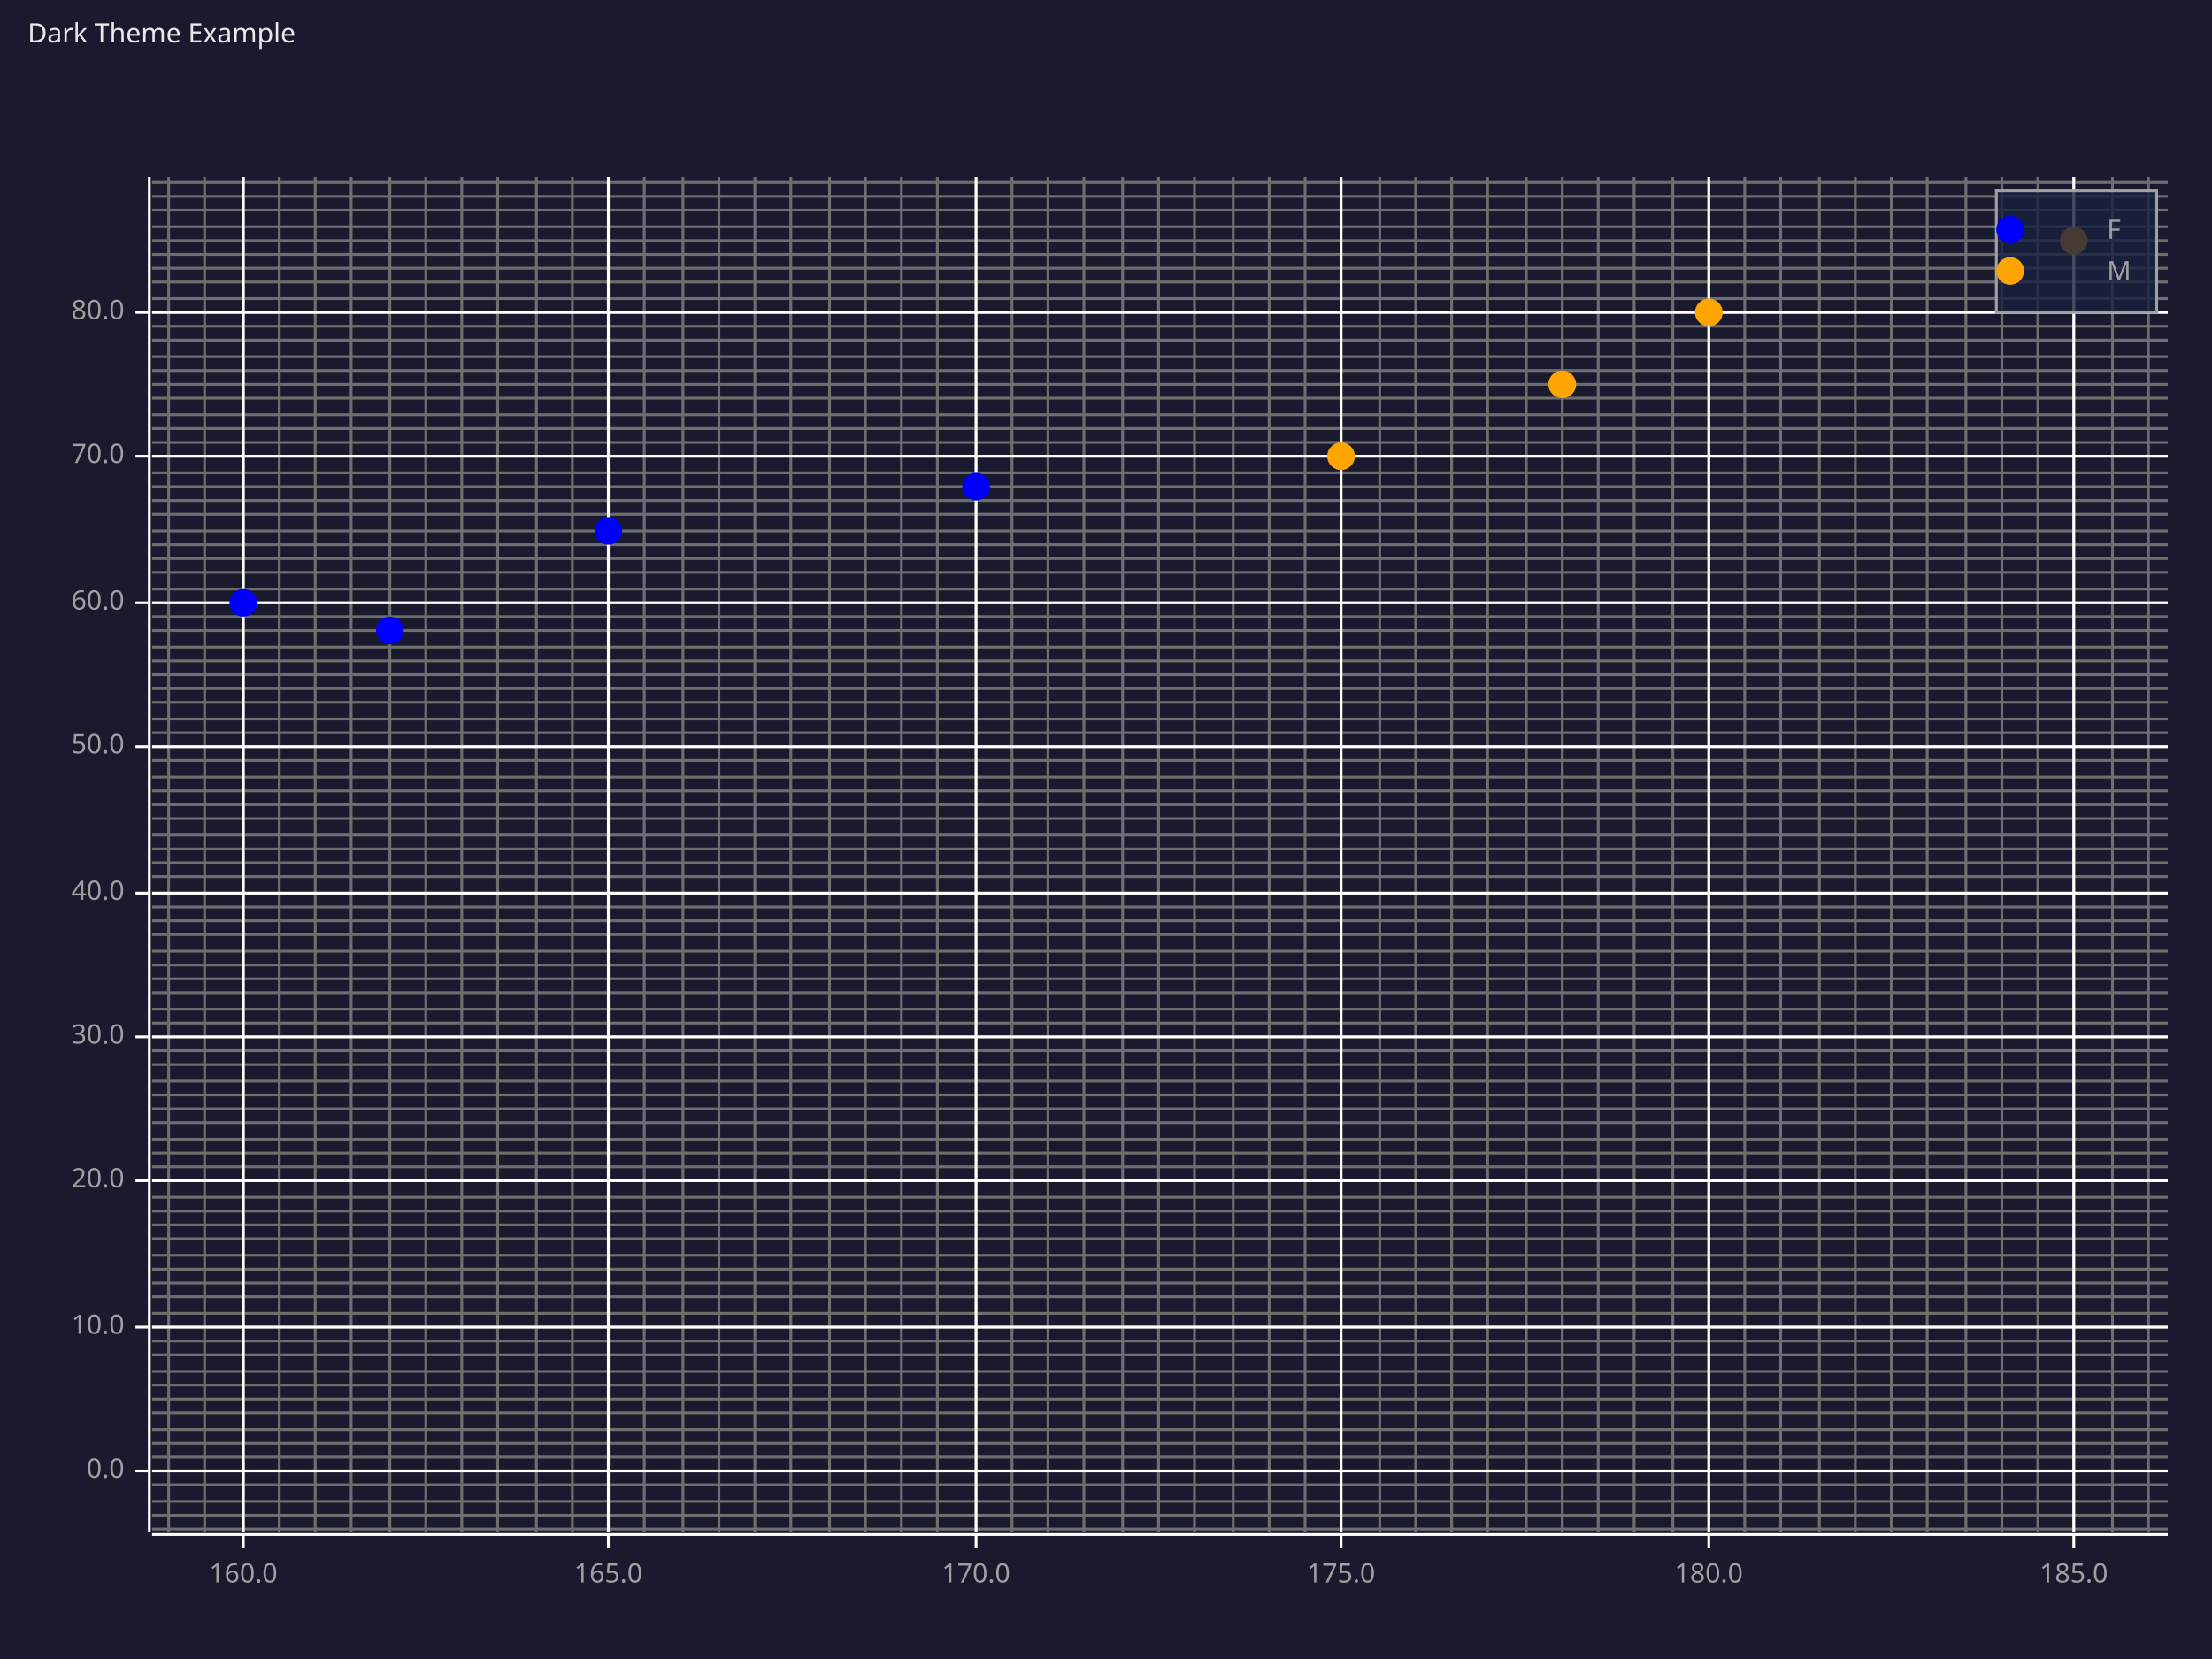
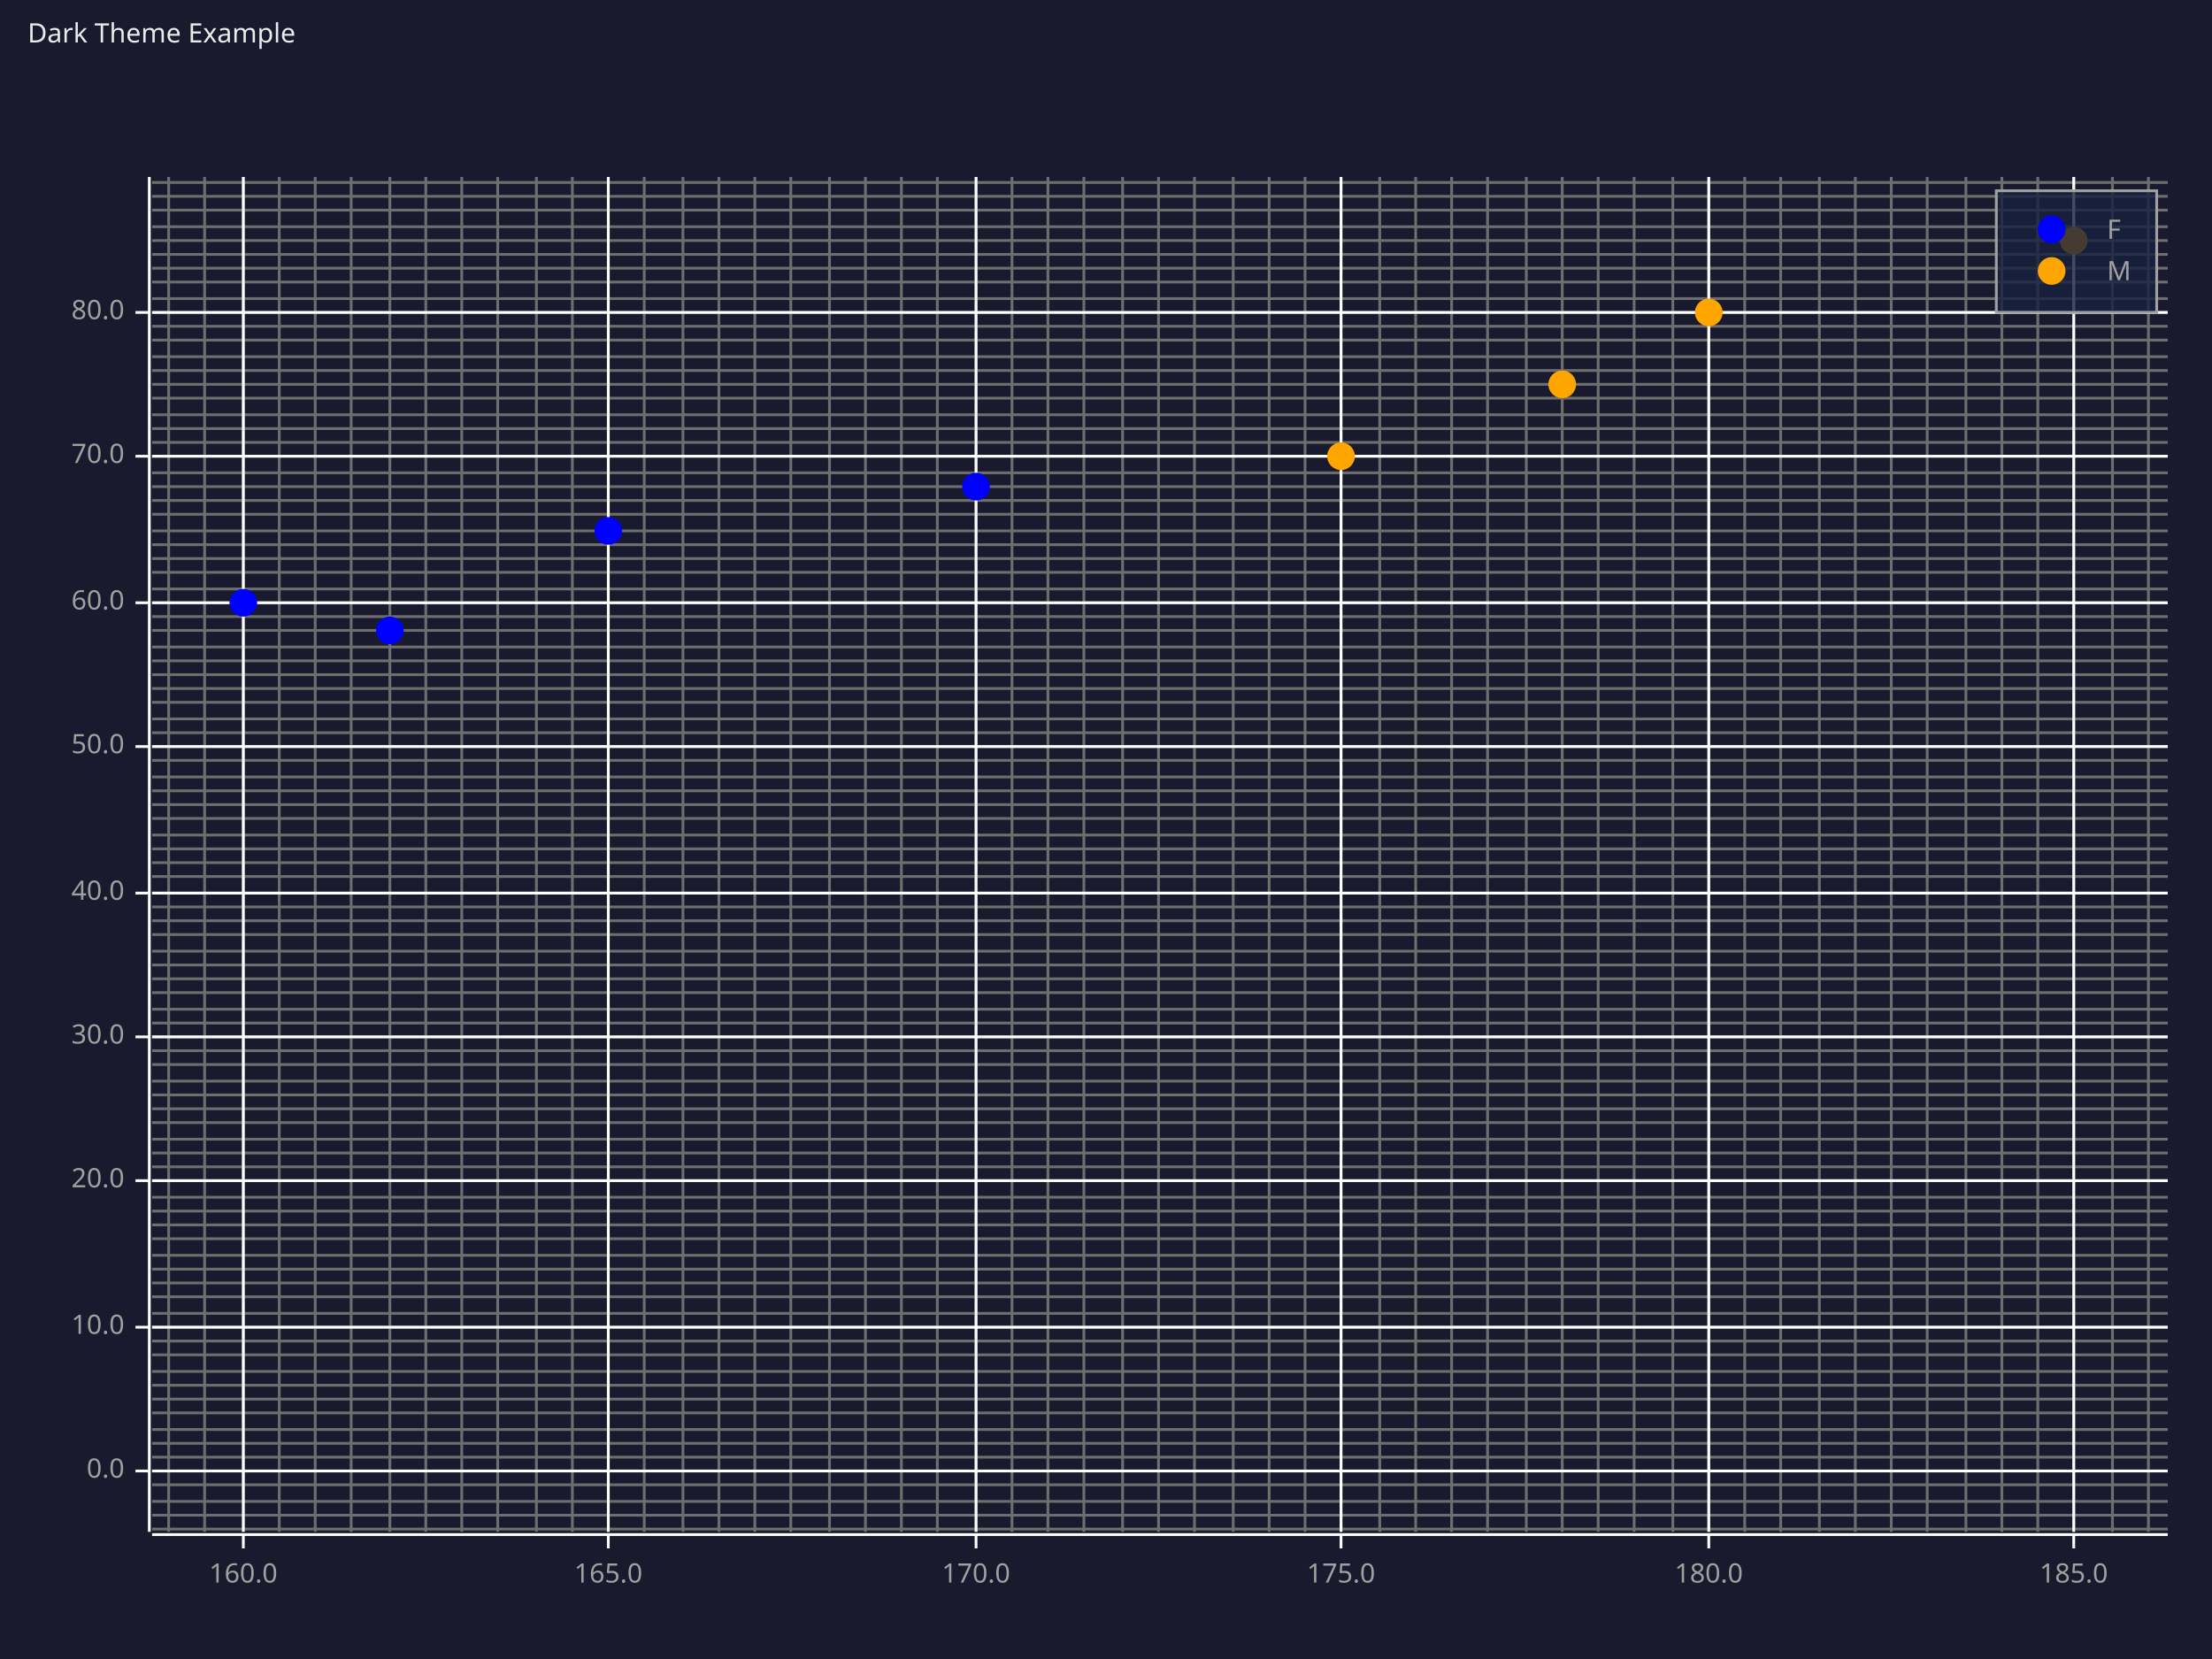
<svg xmlns="http://www.w3.org/2000/svg" width="800" height="600" viewBox="0 0 800 600">
  <rect x="0" y="0" width="800" height="600" opacity="1" fill="#1A1A2E" stroke="none" />
  <text x="10" y="8" dy="0.76em" text-anchor="start" font-family="sans-serif" font-size="9.677" opacity="1" fill="#EAEAEA">
Dark Theme Example
</text>
  <text x="400" y="47" dy="0.76em" text-anchor="middle" font-family="sans-serif" font-size="12.097" opacity="1" fill="#000000">

</text>
  <line opacity="1" stroke="#6E6E6E" stroke-width="1" x1="61" y1="554" x2="61" y2="64" />
  <line opacity="1" stroke="#6E6E6E" stroke-width="1" x1="74" y1="554" x2="74" y2="64" />
  <line opacity="1" stroke="#6E6E6E" stroke-width="1" x1="88" y1="554" x2="88" y2="64" />
  <line opacity="1" stroke="#6E6E6E" stroke-width="1" x1="101" y1="554" x2="101" y2="64" />
  <line opacity="1" stroke="#6E6E6E" stroke-width="1" x1="114" y1="554" x2="114" y2="64" />
  <line opacity="1" stroke="#6E6E6E" stroke-width="1" x1="127" y1="554" x2="127" y2="64" />
  <line opacity="1" stroke="#6E6E6E" stroke-width="1" x1="141" y1="554" x2="141" y2="64" />
  <line opacity="1" stroke="#6E6E6E" stroke-width="1" x1="154" y1="554" x2="154" y2="64" />
  <line opacity="1" stroke="#6E6E6E" stroke-width="1" x1="167" y1="554" x2="167" y2="64" />
  <line opacity="1" stroke="#6E6E6E" stroke-width="1" x1="180" y1="554" x2="180" y2="64" />
  <line opacity="1" stroke="#6E6E6E" stroke-width="1" x1="194" y1="554" x2="194" y2="64" />
  <line opacity="1" stroke="#6E6E6E" stroke-width="1" x1="207" y1="554" x2="207" y2="64" />
  <line opacity="1" stroke="#6E6E6E" stroke-width="1" x1="220" y1="554" x2="220" y2="64" />
  <line opacity="1" stroke="#6E6E6E" stroke-width="1" x1="233" y1="554" x2="233" y2="64" />
  <line opacity="1" stroke="#6E6E6E" stroke-width="1" x1="247" y1="554" x2="247" y2="64" />
  <line opacity="1" stroke="#6E6E6E" stroke-width="1" x1="260" y1="554" x2="260" y2="64" />
  <line opacity="1" stroke="#6E6E6E" stroke-width="1" x1="273" y1="554" x2="273" y2="64" />
  <line opacity="1" stroke="#6E6E6E" stroke-width="1" x1="286" y1="554" x2="286" y2="64" />
  <line opacity="1" stroke="#6E6E6E" stroke-width="1" x1="300" y1="554" x2="300" y2="64" />
  <line opacity="1" stroke="#6E6E6E" stroke-width="1" x1="313" y1="554" x2="313" y2="64" />
  <line opacity="1" stroke="#6E6E6E" stroke-width="1" x1="326" y1="554" x2="326" y2="64" />
  <line opacity="1" stroke="#6E6E6E" stroke-width="1" x1="339" y1="554" x2="339" y2="64" />
  <line opacity="1" stroke="#6E6E6E" stroke-width="1" x1="353" y1="554" x2="353" y2="64" />
  <line opacity="1" stroke="#6E6E6E" stroke-width="1" x1="366" y1="554" x2="366" y2="64" />
  <line opacity="1" stroke="#6E6E6E" stroke-width="1" x1="379" y1="554" x2="379" y2="64" />
  <line opacity="1" stroke="#6E6E6E" stroke-width="1" x1="392" y1="554" x2="392" y2="64" />
  <line opacity="1" stroke="#6E6E6E" stroke-width="1" x1="406" y1="554" x2="406" y2="64" />
  <line opacity="1" stroke="#6E6E6E" stroke-width="1" x1="419" y1="554" x2="419" y2="64" />
  <line opacity="1" stroke="#6E6E6E" stroke-width="1" x1="432" y1="554" x2="432" y2="64" />
  <line opacity="1" stroke="#6E6E6E" stroke-width="1" x1="446" y1="554" x2="446" y2="64" />
  <line opacity="1" stroke="#6E6E6E" stroke-width="1" x1="459" y1="554" x2="459" y2="64" />
  <line opacity="1" stroke="#6E6E6E" stroke-width="1" x1="472" y1="554" x2="472" y2="64" />
  <line opacity="1" stroke="#6E6E6E" stroke-width="1" x1="485" y1="554" x2="485" y2="64" />
  <line opacity="1" stroke="#6E6E6E" stroke-width="1" x1="499" y1="554" x2="499" y2="64" />
  <line opacity="1" stroke="#6E6E6E" stroke-width="1" x1="512" y1="554" x2="512" y2="64" />
  <line opacity="1" stroke="#6E6E6E" stroke-width="1" x1="525" y1="554" x2="525" y2="64" />
  <line opacity="1" stroke="#6E6E6E" stroke-width="1" x1="538" y1="554" x2="538" y2="64" />
  <line opacity="1" stroke="#6E6E6E" stroke-width="1" x1="552" y1="554" x2="552" y2="64" />
  <line opacity="1" stroke="#6E6E6E" stroke-width="1" x1="565" y1="554" x2="565" y2="64" />
  <line opacity="1" stroke="#6E6E6E" stroke-width="1" x1="578" y1="554" x2="578" y2="64" />
  <line opacity="1" stroke="#6E6E6E" stroke-width="1" x1="591" y1="554" x2="591" y2="64" />
  <line opacity="1" stroke="#6E6E6E" stroke-width="1" x1="605" y1="554" x2="605" y2="64" />
  <line opacity="1" stroke="#6E6E6E" stroke-width="1" x1="618" y1="554" x2="618" y2="64" />
  <line opacity="1" stroke="#6E6E6E" stroke-width="1" x1="631" y1="554" x2="631" y2="64" />
  <line opacity="1" stroke="#6E6E6E" stroke-width="1" x1="644" y1="554" x2="644" y2="64" />
  <line opacity="1" stroke="#6E6E6E" stroke-width="1" x1="658" y1="554" x2="658" y2="64" />
  <line opacity="1" stroke="#6E6E6E" stroke-width="1" x1="671" y1="554" x2="671" y2="64" />
  <line opacity="1" stroke="#6E6E6E" stroke-width="1" x1="684" y1="554" x2="684" y2="64" />
  <line opacity="1" stroke="#6E6E6E" stroke-width="1" x1="697" y1="554" x2="697" y2="64" />
  <line opacity="1" stroke="#6E6E6E" stroke-width="1" x1="711" y1="554" x2="711" y2="64" />
  <line opacity="1" stroke="#6E6E6E" stroke-width="1" x1="724" y1="554" x2="724" y2="64" />
  <line opacity="1" stroke="#6E6E6E" stroke-width="1" x1="737" y1="554" x2="737" y2="64" />
  <line opacity="1" stroke="#6E6E6E" stroke-width="1" x1="750" y1="554" x2="750" y2="64" />
  <line opacity="1" stroke="#6E6E6E" stroke-width="1" x1="764" y1="554" x2="764" y2="64" />
  <line opacity="1" stroke="#6E6E6E" stroke-width="1" x1="777" y1="554" x2="777" y2="64" />
  <line opacity="1" stroke="#6E6E6E" stroke-width="1" x1="55" y1="553" x2="784" y2="553" />
  <line opacity="1" stroke="#6E6E6E" stroke-width="1" x1="55" y1="548" x2="784" y2="548" />
  <line opacity="1" stroke="#6E6E6E" stroke-width="1" x1="55" y1="543" x2="784" y2="543" />
  <line opacity="1" stroke="#6E6E6E" stroke-width="1" x1="55" y1="537" x2="784" y2="537" />
  <line opacity="1" stroke="#6E6E6E" stroke-width="1" x1="55" y1="532" x2="784" y2="532" />
  <line opacity="1" stroke="#6E6E6E" stroke-width="1" x1="55" y1="527" x2="784" y2="527" />
  <line opacity="1" stroke="#6E6E6E" stroke-width="1" x1="55" y1="522" x2="784" y2="522" />
  <line opacity="1" stroke="#6E6E6E" stroke-width="1" x1="55" y1="517" x2="784" y2="517" />
  <line opacity="1" stroke="#6E6E6E" stroke-width="1" x1="55" y1="511" x2="784" y2="511" />
  <line opacity="1" stroke="#6E6E6E" stroke-width="1" x1="55" y1="506" x2="784" y2="506" />
  <line opacity="1" stroke="#6E6E6E" stroke-width="1" x1="55" y1="501" x2="784" y2="501" />
  <line opacity="1" stroke="#6E6E6E" stroke-width="1" x1="55" y1="496" x2="784" y2="496" />
  <line opacity="1" stroke="#6E6E6E" stroke-width="1" x1="55" y1="490" x2="784" y2="490" />
  <line opacity="1" stroke="#6E6E6E" stroke-width="1" x1="55" y1="485" x2="784" y2="485" />
  <line opacity="1" stroke="#6E6E6E" stroke-width="1" x1="55" y1="480" x2="784" y2="480" />
  <line opacity="1" stroke="#6E6E6E" stroke-width="1" x1="55" y1="475" x2="784" y2="475" />
  <line opacity="1" stroke="#6E6E6E" stroke-width="1" x1="55" y1="469" x2="784" y2="469" />
  <line opacity="1" stroke="#6E6E6E" stroke-width="1" x1="55" y1="464" x2="784" y2="464" />
  <line opacity="1" stroke="#6E6E6E" stroke-width="1" x1="55" y1="459" x2="784" y2="459" />
  <line opacity="1" stroke="#6E6E6E" stroke-width="1" x1="55" y1="454" x2="784" y2="454" />
  <line opacity="1" stroke="#6E6E6E" stroke-width="1" x1="55" y1="448" x2="784" y2="448" />
  <line opacity="1" stroke="#6E6E6E" stroke-width="1" x1="55" y1="443" x2="784" y2="443" />
  <line opacity="1" stroke="#6E6E6E" stroke-width="1" x1="55" y1="438" x2="784" y2="438" />
  <line opacity="1" stroke="#6E6E6E" stroke-width="1" x1="55" y1="433" x2="784" y2="433" />
  <line opacity="1" stroke="#6E6E6E" stroke-width="1" x1="55" y1="427" x2="784" y2="427" />
  <line opacity="1" stroke="#6E6E6E" stroke-width="1" x1="55" y1="422" x2="784" y2="422" />
  <line opacity="1" stroke="#6E6E6E" stroke-width="1" x1="55" y1="417" x2="784" y2="417" />
  <line opacity="1" stroke="#6E6E6E" stroke-width="1" x1="55" y1="412" x2="784" y2="412" />
  <line opacity="1" stroke="#6E6E6E" stroke-width="1" x1="55" y1="406" x2="784" y2="406" />
  <line opacity="1" stroke="#6E6E6E" stroke-width="1" x1="55" y1="401" x2="784" y2="401" />
  <line opacity="1" stroke="#6E6E6E" stroke-width="1" x1="55" y1="396" x2="784" y2="396" />
  <line opacity="1" stroke="#6E6E6E" stroke-width="1" x1="55" y1="391" x2="784" y2="391" />
  <line opacity="1" stroke="#6E6E6E" stroke-width="1" x1="55" y1="385" x2="784" y2="385" />
  <line opacity="1" stroke="#6E6E6E" stroke-width="1" x1="55" y1="380" x2="784" y2="380" />
  <line opacity="1" stroke="#6E6E6E" stroke-width="1" x1="55" y1="375" x2="784" y2="375" />
  <line opacity="1" stroke="#6E6E6E" stroke-width="1" x1="55" y1="370" x2="784" y2="370" />
  <line opacity="1" stroke="#6E6E6E" stroke-width="1" x1="55" y1="365" x2="784" y2="365" />
  <line opacity="1" stroke="#6E6E6E" stroke-width="1" x1="55" y1="359" x2="784" y2="359" />
  <line opacity="1" stroke="#6E6E6E" stroke-width="1" x1="55" y1="354" x2="784" y2="354" />
  <line opacity="1" stroke="#6E6E6E" stroke-width="1" x1="55" y1="349" x2="784" y2="349" />
  <line opacity="1" stroke="#6E6E6E" stroke-width="1" x1="55" y1="344" x2="784" y2="344" />
  <line opacity="1" stroke="#6E6E6E" stroke-width="1" x1="55" y1="338" x2="784" y2="338" />
  <line opacity="1" stroke="#6E6E6E" stroke-width="1" x1="55" y1="333" x2="784" y2="333" />
  <line opacity="1" stroke="#6E6E6E" stroke-width="1" x1="55" y1="328" x2="784" y2="328" />
  <line opacity="1" stroke="#6E6E6E" stroke-width="1" x1="55" y1="323" x2="784" y2="323" />
  <line opacity="1" stroke="#6E6E6E" stroke-width="1" x1="55" y1="317" x2="784" y2="317" />
  <line opacity="1" stroke="#6E6E6E" stroke-width="1" x1="55" y1="312" x2="784" y2="312" />
  <line opacity="1" stroke="#6E6E6E" stroke-width="1" x1="55" y1="307" x2="784" y2="307" />
  <line opacity="1" stroke="#6E6E6E" stroke-width="1" x1="55" y1="302" x2="784" y2="302" />
  <line opacity="1" stroke="#6E6E6E" stroke-width="1" x1="55" y1="296" x2="784" y2="296" />
  <line opacity="1" stroke="#6E6E6E" stroke-width="1" x1="55" y1="291" x2="784" y2="291" />
  <line opacity="1" stroke="#6E6E6E" stroke-width="1" x1="55" y1="286" x2="784" y2="286" />
  <line opacity="1" stroke="#6E6E6E" stroke-width="1" x1="55" y1="281" x2="784" y2="281" />
  <line opacity="1" stroke="#6E6E6E" stroke-width="1" x1="55" y1="275" x2="784" y2="275" />
  <line opacity="1" stroke="#6E6E6E" stroke-width="1" x1="55" y1="270" x2="784" y2="270" />
  <line opacity="1" stroke="#6E6E6E" stroke-width="1" x1="55" y1="265" x2="784" y2="265" />
  <line opacity="1" stroke="#6E6E6E" stroke-width="1" x1="55" y1="260" x2="784" y2="260" />
  <line opacity="1" stroke="#6E6E6E" stroke-width="1" x1="55" y1="254" x2="784" y2="254" />
  <line opacity="1" stroke="#6E6E6E" stroke-width="1" x1="55" y1="249" x2="784" y2="249" />
  <line opacity="1" stroke="#6E6E6E" stroke-width="1" x1="55" y1="244" x2="784" y2="244" />
  <line opacity="1" stroke="#6E6E6E" stroke-width="1" x1="55" y1="239" x2="784" y2="239" />
  <line opacity="1" stroke="#6E6E6E" stroke-width="1" x1="55" y1="234" x2="784" y2="234" />
  <line opacity="1" stroke="#6E6E6E" stroke-width="1" x1="55" y1="228" x2="784" y2="228" />
  <line opacity="1" stroke="#6E6E6E" stroke-width="1" x1="55" y1="223" x2="784" y2="223" />
  <line opacity="1" stroke="#6E6E6E" stroke-width="1" x1="55" y1="218" x2="784" y2="218" />
  <line opacity="1" stroke="#6E6E6E" stroke-width="1" x1="55" y1="213" x2="784" y2="213" />
  <line opacity="1" stroke="#6E6E6E" stroke-width="1" x1="55" y1="207" x2="784" y2="207" />
  <line opacity="1" stroke="#6E6E6E" stroke-width="1" x1="55" y1="202" x2="784" y2="202" />
  <line opacity="1" stroke="#6E6E6E" stroke-width="1" x1="55" y1="197" x2="784" y2="197" />
  <line opacity="1" stroke="#6E6E6E" stroke-width="1" x1="55" y1="192" x2="784" y2="192" />
  <line opacity="1" stroke="#6E6E6E" stroke-width="1" x1="55" y1="186" x2="784" y2="186" />
  <line opacity="1" stroke="#6E6E6E" stroke-width="1" x1="55" y1="181" x2="784" y2="181" />
  <line opacity="1" stroke="#6E6E6E" stroke-width="1" x1="55" y1="176" x2="784" y2="176" />
  <line opacity="1" stroke="#6E6E6E" stroke-width="1" x1="55" y1="171" x2="784" y2="171" />
  <line opacity="1" stroke="#6E6E6E" stroke-width="1" x1="55" y1="165" x2="784" y2="165" />
  <line opacity="1" stroke="#6E6E6E" stroke-width="1" x1="55" y1="160" x2="784" y2="160" />
  <line opacity="1" stroke="#6E6E6E" stroke-width="1" x1="55" y1="155" x2="784" y2="155" />
  <line opacity="1" stroke="#6E6E6E" stroke-width="1" x1="55" y1="150" x2="784" y2="150" />
  <line opacity="1" stroke="#6E6E6E" stroke-width="1" x1="55" y1="144" x2="784" y2="144" />
  <line opacity="1" stroke="#6E6E6E" stroke-width="1" x1="55" y1="139" x2="784" y2="139" />
  <line opacity="1" stroke="#6E6E6E" stroke-width="1" x1="55" y1="134" x2="784" y2="134" />
  <line opacity="1" stroke="#6E6E6E" stroke-width="1" x1="55" y1="129" x2="784" y2="129" />
  <line opacity="1" stroke="#6E6E6E" stroke-width="1" x1="55" y1="123" x2="784" y2="123" />
  <line opacity="1" stroke="#6E6E6E" stroke-width="1" x1="55" y1="118" x2="784" y2="118" />
  <line opacity="1" stroke="#6E6E6E" stroke-width="1" x1="55" y1="113" x2="784" y2="113" />
  <line opacity="1" stroke="#6E6E6E" stroke-width="1" x1="55" y1="108" x2="784" y2="108" />
  <line opacity="1" stroke="#6E6E6E" stroke-width="1" x1="55" y1="102" x2="784" y2="102" />
  <line opacity="1" stroke="#6E6E6E" stroke-width="1" x1="55" y1="97" x2="784" y2="97" />
  <line opacity="1" stroke="#6E6E6E" stroke-width="1" x1="55" y1="92" x2="784" y2="92" />
  <line opacity="1" stroke="#6E6E6E" stroke-width="1" x1="55" y1="87" x2="784" y2="87" />
  <line opacity="1" stroke="#6E6E6E" stroke-width="1" x1="55" y1="82" x2="784" y2="82" />
  <line opacity="1" stroke="#6E6E6E" stroke-width="1" x1="55" y1="76" x2="784" y2="76" />
  <line opacity="1" stroke="#6E6E6E" stroke-width="1" x1="55" y1="71" x2="784" y2="71" />
  <line opacity="1" stroke="#6E6E6E" stroke-width="1" x1="55" y1="66" x2="784" y2="66" />
  <line opacity="1" stroke="#FFFFFF" stroke-width="1" x1="88" y1="554" x2="88" y2="64" />
  <line opacity="1" stroke="#FFFFFF" stroke-width="1" x1="220" y1="554" x2="220" y2="64" />
  <line opacity="1" stroke="#FFFFFF" stroke-width="1" x1="353" y1="554" x2="353" y2="64" />
  <line opacity="1" stroke="#FFFFFF" stroke-width="1" x1="485" y1="554" x2="485" y2="64" />
  <line opacity="1" stroke="#FFFFFF" stroke-width="1" x1="618" y1="554" x2="618" y2="64" />
  <line opacity="1" stroke="#FFFFFF" stroke-width="1" x1="750" y1="554" x2="750" y2="64" />
  <line opacity="1" stroke="#FFFFFF" stroke-width="1" x1="55" y1="532" x2="784" y2="532" />
  <line opacity="1" stroke="#FFFFFF" stroke-width="1" x1="55" y1="480" x2="784" y2="480" />
  <line opacity="1" stroke="#FFFFFF" stroke-width="1" x1="55" y1="427" x2="784" y2="427" />
  <line opacity="1" stroke="#FFFFFF" stroke-width="1" x1="55" y1="375" x2="784" y2="375" />
  <line opacity="1" stroke="#FFFFFF" stroke-width="1" x1="55" y1="323" x2="784" y2="323" />
  <line opacity="1" stroke="#FFFFFF" stroke-width="1" x1="55" y1="270" x2="784" y2="270" />
  <line opacity="1" stroke="#FFFFFF" stroke-width="1" x1="55" y1="218" x2="784" y2="218" />
  <line opacity="1" stroke="#FFFFFF" stroke-width="1" x1="55" y1="165" x2="784" y2="165" />
  <line opacity="1" stroke="#FFFFFF" stroke-width="1" x1="55" y1="113" x2="784" y2="113" />
  <polyline fill="none" opacity="1" stroke="#FFFFFF" stroke-width="1" points="54,64 54,554 " />
  <text x="45" y="532" dy="0.5ex" text-anchor="end" font-family="sans-serif" font-size="9.677" opacity="1" fill="#A0A0A0">
0.0
</text>
  <polyline fill="none" opacity="1" stroke="#FFFFFF" stroke-width="1" points="49,532 54,532 " />
  <text x="45" y="480" dy="0.5ex" text-anchor="end" font-family="sans-serif" font-size="9.677" opacity="1" fill="#A0A0A0">
10.0
</text>
  <polyline fill="none" opacity="1" stroke="#FFFFFF" stroke-width="1" points="49,480 54,480 " />
  <text x="45" y="427" dy="0.5ex" text-anchor="end" font-family="sans-serif" font-size="9.677" opacity="1" fill="#A0A0A0">
20.0
</text>
  <polyline fill="none" opacity="1" stroke="#FFFFFF" stroke-width="1" points="49,427 54,427 " />
  <text x="45" y="375" dy="0.5ex" text-anchor="end" font-family="sans-serif" font-size="9.677" opacity="1" fill="#A0A0A0">
30.0
</text>
  <polyline fill="none" opacity="1" stroke="#FFFFFF" stroke-width="1" points="49,375 54,375 " />
  <text x="45" y="323" dy="0.5ex" text-anchor="end" font-family="sans-serif" font-size="9.677" opacity="1" fill="#A0A0A0">
40.0
</text>
  <polyline fill="none" opacity="1" stroke="#FFFFFF" stroke-width="1" points="49,323 54,323 " />
  <text x="45" y="270" dy="0.5ex" text-anchor="end" font-family="sans-serif" font-size="9.677" opacity="1" fill="#A0A0A0">
50.0
</text>
  <polyline fill="none" opacity="1" stroke="#FFFFFF" stroke-width="1" points="49,270 54,270 " />
  <text x="45" y="218" dy="0.5ex" text-anchor="end" font-family="sans-serif" font-size="9.677" opacity="1" fill="#A0A0A0">
60.0
</text>
  <polyline fill="none" opacity="1" stroke="#FFFFFF" stroke-width="1" points="49,218 54,218 " />
  <text x="45" y="165" dy="0.5ex" text-anchor="end" font-family="sans-serif" font-size="9.677" opacity="1" fill="#A0A0A0">
70.0
</text>
  <polyline fill="none" opacity="1" stroke="#FFFFFF" stroke-width="1" points="49,165 54,165 " />
  <text x="45" y="113" dy="0.5ex" text-anchor="end" font-family="sans-serif" font-size="9.677" opacity="1" fill="#A0A0A0">
80.0
</text>
  <polyline fill="none" opacity="1" stroke="#FFFFFF" stroke-width="1" points="49,113 54,113 " />
  <polyline fill="none" opacity="1" stroke="#FFFFFF" stroke-width="1" points="55,555 784,555 " />
  <text x="88" y="565" dy="0.76em" text-anchor="middle" font-family="sans-serif" font-size="9.677" opacity="1" fill="#A0A0A0">
160.0
</text>
  <polyline fill="none" opacity="1" stroke="#FFFFFF" stroke-width="1" points="88,555 88,560 " />
  <text x="220" y="565" dy="0.76em" text-anchor="middle" font-family="sans-serif" font-size="9.677" opacity="1" fill="#A0A0A0">
165.0
</text>
  <polyline fill="none" opacity="1" stroke="#FFFFFF" stroke-width="1" points="220,555 220,560 " />
  <text x="353" y="565" dy="0.76em" text-anchor="middle" font-family="sans-serif" font-size="9.677" opacity="1" fill="#A0A0A0">
170.0
</text>
  <polyline fill="none" opacity="1" stroke="#FFFFFF" stroke-width="1" points="353,555 353,560 " />
  <text x="485" y="565" dy="0.76em" text-anchor="middle" font-family="sans-serif" font-size="9.677" opacity="1" fill="#A0A0A0">
175.0
</text>
  <polyline fill="none" opacity="1" stroke="#FFFFFF" stroke-width="1" points="485,555 485,560 " />
  <text x="618" y="565" dy="0.76em" text-anchor="middle" font-family="sans-serif" font-size="9.677" opacity="1" fill="#A0A0A0">
180.0
</text>
  <polyline fill="none" opacity="1" stroke="#FFFFFF" stroke-width="1" points="618,555 618,560 " />
  <text x="750" y="565" dy="0.76em" text-anchor="middle" font-family="sans-serif" font-size="9.677" opacity="1" fill="#A0A0A0">
185.0
</text>
  <polyline fill="none" opacity="1" stroke="#FFFFFF" stroke-width="1" points="750,555 750,560 " />
  <circle cx="88" cy="218" r="5" opacity="1" fill="#0000FF" stroke="none" stroke-width="1" />
  <circle cx="220" cy="192" r="5" opacity="1" fill="#0000FF" stroke="none" stroke-width="1" />
  <circle cx="353" cy="176" r="5" opacity="1" fill="#0000FF" stroke="none" stroke-width="1" />
  <circle cx="141" cy="228" r="5" opacity="1" fill="#0000FF" stroke="none" stroke-width="1" />
  <circle cx="485" cy="165" r="5" opacity="1" fill="#FFA500" stroke="none" stroke-width="1" />
  <circle cx="618" cy="113" r="5" opacity="1" fill="#FFA500" stroke="none" stroke-width="1" />
  <circle cx="750" cy="87" r="5" opacity="1" fill="#FFA500" stroke="none" stroke-width="1" />
  <circle cx="565" cy="139" r="5" opacity="1" fill="#FFA500" stroke="none" stroke-width="1" />
  <rect x="722" y="69" width="58" height="44" opacity="0.8" fill="#16213E" stroke="none" />
  <rect x="722" y="69" width="58" height="44" opacity="1" fill="none" stroke="#A0A0A0" />
  <text x="762" y="79" dy="0.76em" text-anchor="start" font-family="sans-serif" font-size="9.677" opacity="1" fill="#A0A0A0">
F
</text>
  <text x="762" y="94" dy="0.76em" text-anchor="start" font-family="sans-serif" font-size="9.677" opacity="1" fill="#A0A0A0">
M
</text>
-   <circle cx="727" cy="83" r="5" opacity="1" fill="#0000FF" stroke="none" stroke-width="1" />
-   <circle cx="727" cy="98" r="5" opacity="1" fill="#FFA500" stroke="none" stroke-width="1" />
+   <circle cx="742" cy="83" r="5" opacity="1" fill="#0000FF" stroke="none" stroke-width="1" />
+   <circle cx="742" cy="98" r="5" opacity="1" fill="#FFA500" stroke="none" stroke-width="1" />
</svg>
